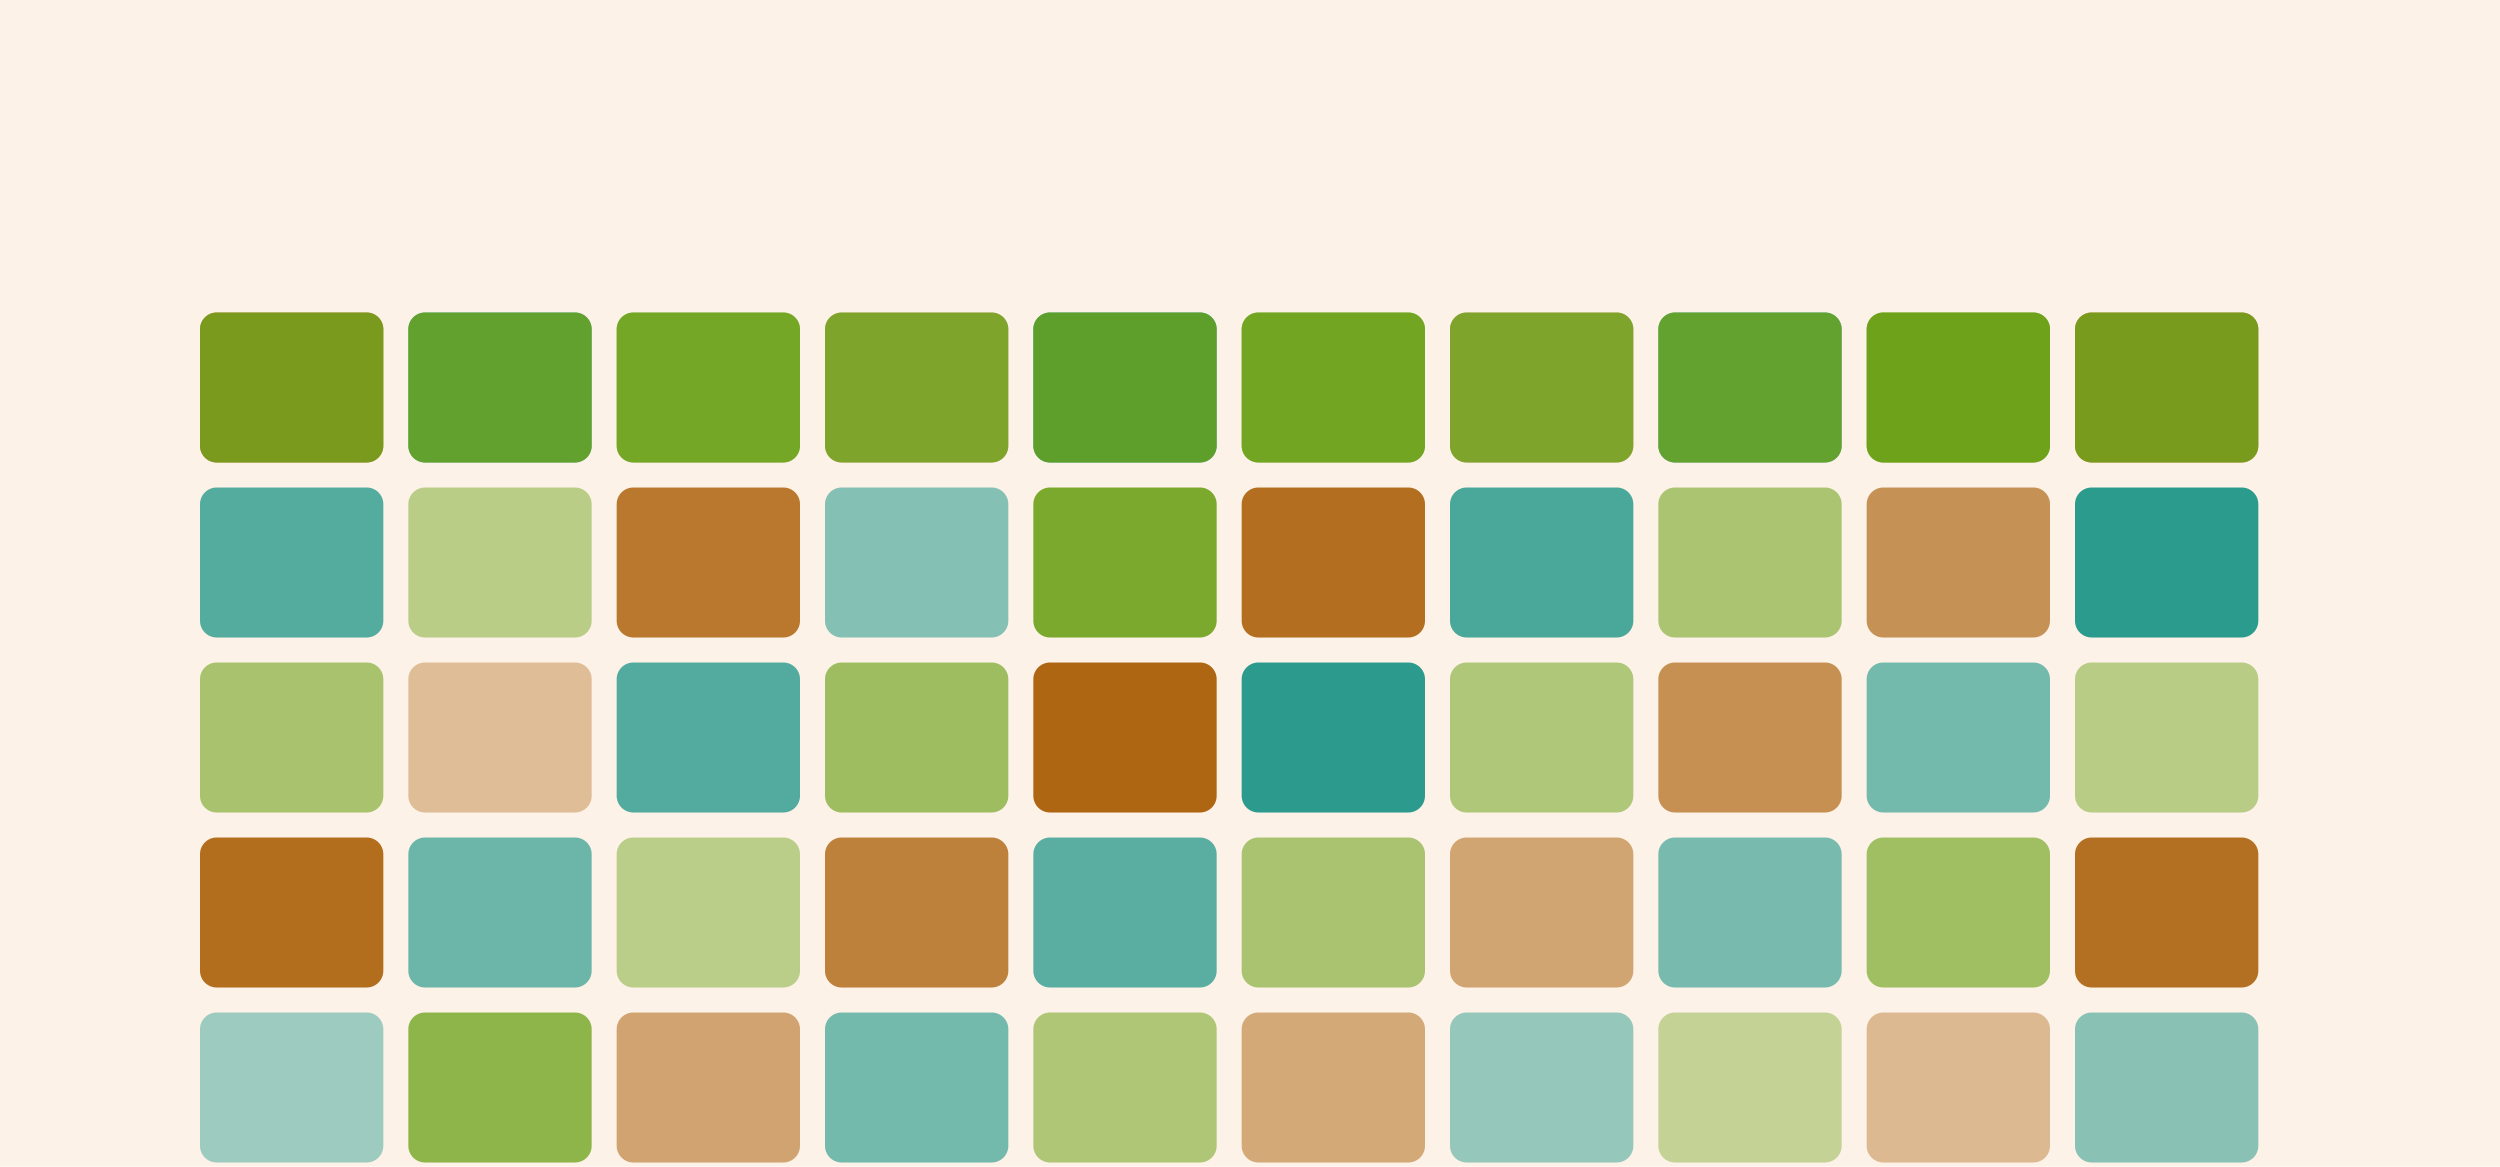
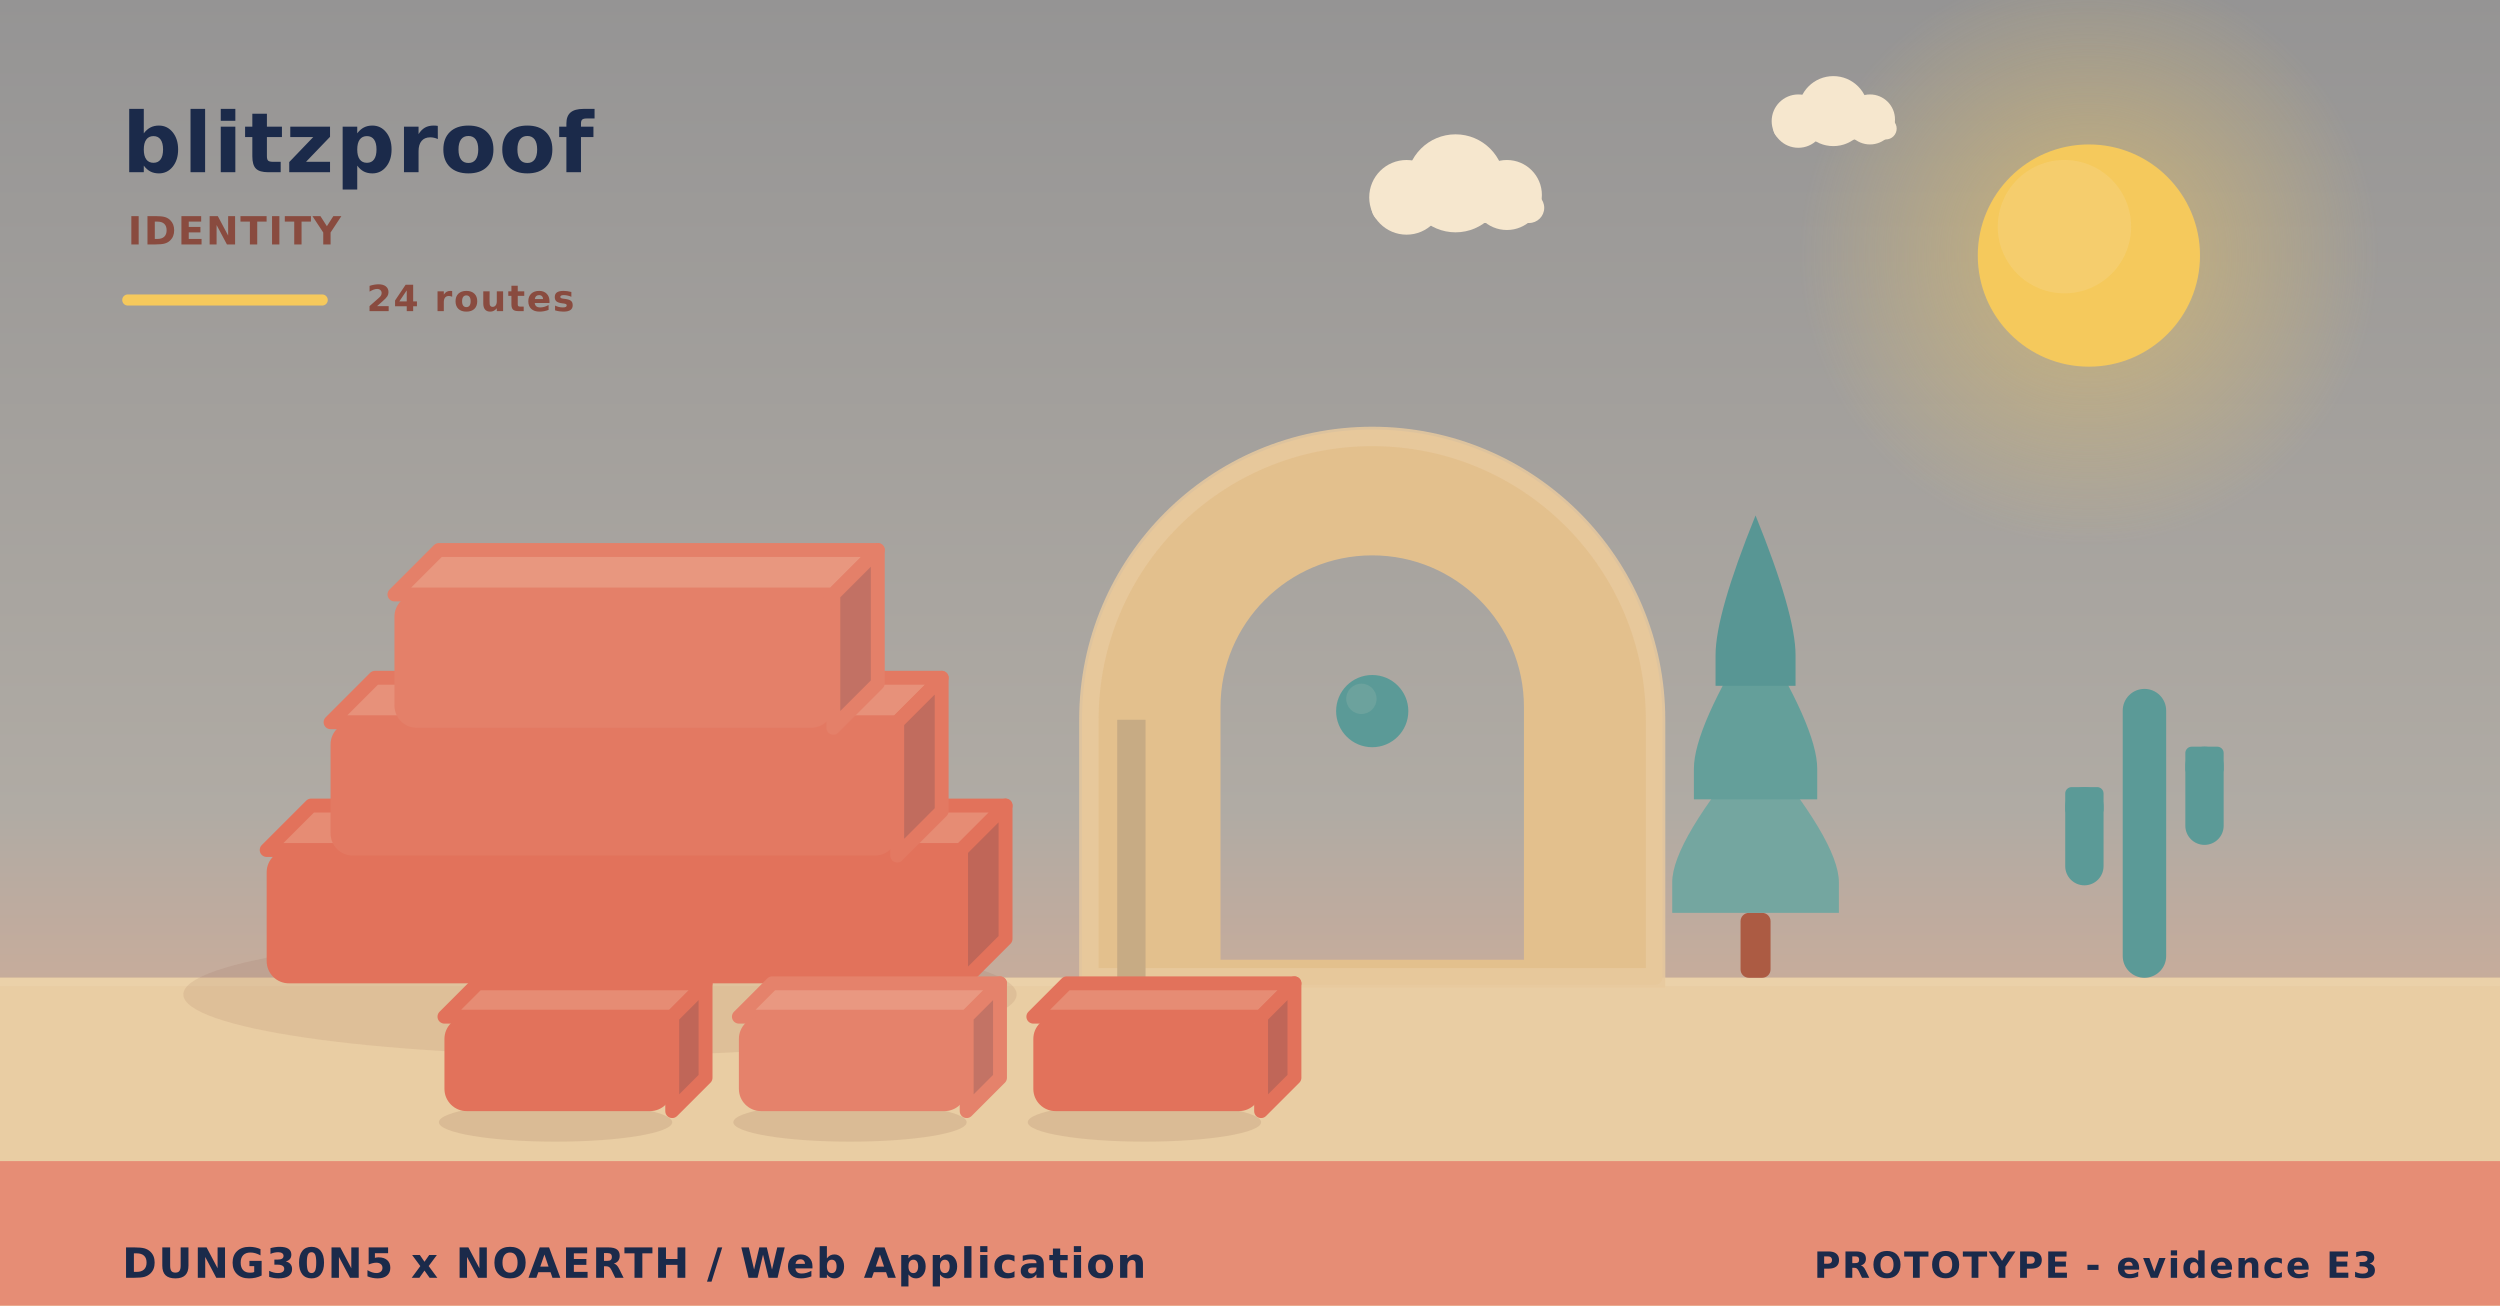
- <svg xmlns="http://www.w3.org/2000/svg" viewBox="0 0 1200 560" width="1200" height="560" role="img" aria-label="blitzproof hero">
-   <rect width="1200" height="560" fill="#fdf2e8" />
-   <defs>
-     <linearGradient id="gh" x1="0" y1="0" x2="1" y2="1">
-       <stop offset="0%" stop-color="#a95d05" />
-       <stop offset="100%" stop-color="#109081" />
-     </linearGradient>
-   </defs>
-   <rect x="96.00" y="150.00" width="88.00" height="72.00" rx="8.00" fill="#a95d05" opacity="0.70" />
-   <rect x="196.00" y="150.00" width="88.00" height="72.00" rx="8.00" fill="#109081" opacity="0.73" />
-   <rect x="296.00" y="150.00" width="88.00" height="72.00" rx="8.00" fill="#679f11" opacity="0.52" />
-   <rect x="396.00" y="150.00" width="88.00" height="72.00" rx="8.00" fill="#a95d05" opacity="0.37" />
-   <rect x="496.00" y="150.00" width="88.00" height="72.00" rx="8.00" fill="#109081" opacity="0.82" />
-   <rect x="596.00" y="150.00" width="88.00" height="72.00" rx="8.00" fill="#679f11" opacity="0.62" />
-   <rect x="696.00" y="150.00" width="88.00" height="72.00" rx="8.00" fill="#a95d05" opacity="0.39" />
-   <rect x="796.00" y="150.00" width="88.00" height="72.00" rx="8.00" fill="#109081" opacity="0.70" />
-   <rect x="896.00" y="150.00" width="88.00" height="72.00" rx="8.00" fill="#679f11" opacity="0.79" />
-   <rect x="996.00" y="150.00" width="88.00" height="72.00" rx="8.00" fill="#a95d05" opacity="0.69" />
-   <rect x="96.00" y="234.00" width="88.00" height="72.00" rx="8.00" fill="#109081" opacity="0.71" />
-   <rect x="196.00" y="234.00" width="88.00" height="72.00" rx="8.00" fill="#679f11" opacity="0.45" />
-   <rect x="296.00" y="234.00" width="88.00" height="72.00" rx="8.00" fill="#a95d05" opacity="0.82" />
-   <rect x="396.00" y="234.00" width="88.00" height="72.00" rx="8.00" fill="#109081" opacity="0.51" />
-   <rect x="496.00" y="234.00" width="88.00" height="72.00" rx="8.00" fill="#679f11" opacity="0.87" />
-   <rect x="596.00" y="234.00" width="88.00" height="72.00" rx="8.00" fill="#a95d05" opacity="0.88" />
-   <rect x="696.00" y="234.00" width="88.00" height="72.00" rx="8.00" fill="#109081" opacity="0.76" />
-   <rect x="796.00" y="234.00" width="88.00" height="72.00" rx="8.00" fill="#679f11" opacity="0.55" />
-   <rect x="896.00" y="234.00" width="88.00" height="72.00" rx="8.00" fill="#a95d05" opacity="0.65" />
-   <rect x="996.00" y="234.00" width="88.00" height="72.00" rx="8.00" fill="#109081" opacity="0.89" />
-   <rect x="96.00" y="318.00" width="88.00" height="72.00" rx="8.00" fill="#679f11" opacity="0.57" />
-   <rect x="196.00" y="318.00" width="88.00" height="72.00" rx="8.00" fill="#a95d05" opacity="0.36" />
-   <rect x="296.00" y="318.00" width="88.00" height="72.00" rx="8.00" fill="#109081" opacity="0.72" />
-   <rect x="396.00" y="318.00" width="88.00" height="72.00" rx="8.00" fill="#679f11" opacity="0.63" />
-   <rect x="496.00" y="318.00" width="88.00" height="72.00" rx="8.00" fill="#a95d05" opacity="0.94" />
-   <rect x="596.00" y="318.00" width="88.00" height="72.00" rx="8.00" fill="#109081" opacity="0.88" />
-   <rect x="696.00" y="318.00" width="88.00" height="72.00" rx="8.00" fill="#679f11" opacity="0.52" />
-   <rect x="796.00" y="318.00" width="88.00" height="72.00" rx="8.00" fill="#a95d05" opacity="0.66" />
-   <rect x="896.00" y="318.00" width="88.00" height="72.00" rx="8.00" fill="#109081" opacity="0.58" />
-   <rect x="996.00" y="318.00" width="88.00" height="72.00" rx="8.00" fill="#679f11" opacity="0.46" />
-   <rect x="96.00" y="402.00" width="88.00" height="72.00" rx="8.00" fill="#a95d05" opacity="0.89" />
-   <rect x="196.00" y="402.00" width="88.00" height="72.00" rx="8.00" fill="#109081" opacity="0.61" />
-   <rect x="296.00" y="402.00" width="88.00" height="72.00" rx="8.00" fill="#679f11" opacity="0.44" />
-   <rect x="396.00" y="402.00" width="88.00" height="72.00" rx="8.00" fill="#a95d05" opacity="0.76" />
-   <rect x="496.00" y="402.00" width="88.00" height="72.00" rx="8.00" fill="#109081" opacity="0.69" />
-   <rect x="596.00" y="402.00" width="88.00" height="72.00" rx="8.00" fill="#679f11" opacity="0.56" />
-   <rect x="696.00" y="402.00" width="88.00" height="72.00" rx="8.00" fill="#a95d05" opacity="0.52" />
-   <rect x="796.00" y="402.00" width="88.00" height="72.00" rx="8.00" fill="#109081" opacity="0.56" />
-   <rect x="896.00" y="402.00" width="88.00" height="72.00" rx="8.00" fill="#679f11" opacity="0.62" />
-   <rect x="996.00" y="402.00" width="88.00" height="72.00" rx="8.00" fill="#a95d05" opacity="0.87" />
-   <rect x="96.00" y="486.00" width="88.00" height="72.00" rx="8.00" fill="#109081" opacity="0.40" />
-   <rect x="196.00" y="486.00" width="88.00" height="72.00" rx="8.00" fill="#679f11" opacity="0.74" />
-   <rect x="296.00" y="486.00" width="88.00" height="72.00" rx="8.00" fill="#a95d05" opacity="0.53" />
-   <rect x="396.00" y="486.00" width="88.00" height="72.00" rx="8.00" fill="#109081" opacity="0.58" />
-   <rect x="496.00" y="486.00" width="88.00" height="72.00" rx="8.00" fill="#679f11" opacity="0.53" />
-   <rect x="596.00" y="486.00" width="88.00" height="72.00" rx="8.00" fill="#a95d05" opacity="0.49" />
-   <rect x="696.00" y="486.00" width="88.00" height="72.00" rx="8.00" fill="#109081" opacity="0.44" />
-   <rect x="796.00" y="486.00" width="88.00" height="72.00" rx="8.00" fill="#679f11" opacity="0.38" />
-   <rect x="896.00" y="486.00" width="88.00" height="72.00" rx="8.00" fill="#a95d05" opacity="0.38" />
-   <rect x="996.00" y="486.00" width="88.00" height="72.00" rx="8.00" fill="#109081" opacity="0.49" />
+ <svg xmlns="http://www.w3.org/2000/svg" width="900" height="470" viewBox="0 0 900 470" role="img" aria-label="blitzproof - identity">
+   <linearGradient id="skyh" x1="0" y1="0" x2="0" y2="1">
+     <stop offset="0" stop-color="#959494" />
+     <stop offset="0.62" stop-color="#b0aba4" />
+     <stop offset="1" stop-color="#f3ad8a" />
+   </linearGradient>
+   <rect width="900" height="470" fill="url(#skyh)" />
+   <radialGradient id="sunh">
+     <stop offset="0.35" stop-color="#f5c95c" stop-opacity="0.34" />
+     <stop offset="1" stop-color="#f5c95c" stop-opacity="0" />
+   </radialGradient>
+   <circle cx="752" cy="92" r="104" fill="url(#sunh)" />
+   <circle cx="752" cy="92" r="40" fill="#f5c95c" />
+   <circle cx="743.2" cy="81.6" r="24" fill="#f5d27e" opacity="0.5" />
  <g>
-     <rect x="96.00" y="150.00" width="88.00" height="72.00" rx="8.00" fill="#679f11" opacity="0.80" />
-     <animate attributeName="opacity" values="0.25;1.0;0.25" dur="7.6s" begin="2.78s" repeatCount="indefinite" />
+     <circle cx="524" cy="66" r="17.64" fill="#f6e7ce" />
+     <circle cx="506.36" cy="71.04" r="13.44" fill="#f6e7ce" />
+     <circle cx="542.48" cy="70.2" r="12.6" fill="#f6e7ce" />
+     <rect x="493.76" y="69.36" width="62.16" height="10.92" rx="5.46" fill="#f6e7ce" />
+     <animateTransform attributeName="transform" type="translate" values="0 0;24 0;0 0" dur="36s" begin="0s" repeatCount="indefinite" />
  </g>
  <g>
-     <rect x="196.00" y="150.00" width="88.00" height="72.00" rx="8.00" fill="#679f11" opacity="0.80" />
-     <animate attributeName="opacity" values="0.25;1.0;0.25" dur="7.6s" begin="3.1s" repeatCount="indefinite" />
+     <circle cx="660" cy="40" r="12.6" fill="#f6e7ce" />
+     <circle cx="647.4" cy="43.6" r="9.6" fill="#f6e7ce" />
+     <circle cx="673.2" cy="43" r="9" fill="#f6e7ce" />
+     <rect x="638.4" y="42.4" width="44.4" height="7.8" rx="3.9" fill="#f6e7ce" />
+     <animateTransform attributeName="transform" type="translate" values="0 0;-18 0;0 0" dur="46s" begin="3s" repeatCount="indefinite" />
+   </g>
+   <rect x="0" y="352" width="900" height="118" fill="#e9cda3" />
+   <rect x="0" y="352" width="900" height="3" fill="#ebd1a9" />
+   <text x="44" y="62" font-family="Verdana,DejaVu Sans,sans-serif" font-size="30" font-weight="700" letter-spacing="0.6" fill="#1b2a4a" text-anchor="start">blitzproof</text>
+   <text x="46" y="88" font-family="Verdana,DejaVu Sans,sans-serif" font-size="14" font-weight="700" letter-spacing="0.6" fill="#894b3f" text-anchor="start">IDENTITY</text>
+   <rect x="44" y="106" width="74" height="4" rx="2" fill="#f5c95c" />
+   <text x="132" y="112" font-family="Verdana,DejaVu Sans,sans-serif" font-size="13" font-weight="700" letter-spacing="0.6" fill="#894b3f" text-anchor="start">24 routes</text>
+   <ellipse cx="216" cy="358" rx="150" ry="22" fill="rgba(138,90,68,0.11)" />
+   <g>
+     <path d="M96,306 L346,306 L362,290 L112,290 Z" fill="#e68c74" stroke="#e2725b" stroke-width="5" stroke-linejoin="round" />
+     <path d="M346,306 L362,290 L362,338 L346,354 Z" fill="#c06658" stroke="#e2725b" stroke-width="5" stroke-linejoin="round" />
+     <rect x="96" y="306" width="250" height="48" rx="8" fill="#e2725b" />
+     <animateTransform attributeName="transform" type="translate" values="0 10;0 0" dur="0.9s" begin="0s" fill="freeze" />
  </g>
  <g>
-     <rect x="296.00" y="150.00" width="88.00" height="72.00" rx="8.00" fill="#679f11" opacity="0.80" />
-     <animate attributeName="opacity" values="0.25;1.0;0.25" dur="7.6s" begin="3.42s" repeatCount="indefinite" />
+     <path d="M119,260 L323,260 L339,244 L135,244 Z" fill="#e7917a" stroke="#e37962" stroke-width="5" stroke-linejoin="round" />
+     <path d="M323,260 L339,244 L339,292 L323,308 Z" fill="#c16c5e" stroke="#e37962" stroke-width="5" stroke-linejoin="round" />
+     <rect x="119" y="260" width="204" height="48" rx="8" fill="#e37962" />
+     <animateTransform attributeName="transform" type="translate" values="0 10;0 0" dur="0.9s" begin="0.28s" fill="freeze" />
  </g>
  <g>
-     <rect x="396.00" y="150.00" width="88.00" height="72.00" rx="8.00" fill="#679f11" opacity="0.80" />
-     <animate attributeName="opacity" values="0.25;1.0;0.25" dur="7.6s" begin="3.74s" repeatCount="indefinite" />
+     <path d="M142,214 L300,214 L316,198 L158,198 Z" fill="#e8977f" stroke="#e48069" stroke-width="5" stroke-linejoin="round" />
+     <path d="M300,214 L316,198 L316,246 L300,262 Z" fill="#c27164" stroke="#e48069" stroke-width="5" stroke-linejoin="round" />
+     <rect x="142" y="214" width="158" height="48" rx="8" fill="#e48069" />
+     <animateTransform attributeName="transform" type="translate" values="0 10;0 0" dur="0.9s" begin="0.56s" fill="freeze" />
  </g>
+   <path d="M392,352 L392,259.12 A102,102 0 0 1 596,259.12 L596,352 Z M436.88,348 L436.88,254.55 A57.12,57.12 0 0 1 551.12,254.55 L551.12,348 Z" fill="#e3c08d" fill-rule="evenodd" stroke="#e3c08d" stroke-width="5" stroke-linejoin="round" />
+   <path d="M392,352 L392,259.12 A102,102 0 0 1 596,259.12 L596,352 Z" fill="none" stroke="#e8c99d" stroke-width="7" stroke-linecap="round" opacity="0.85" />
+   <rect x="402.2" y="259.12" width="10.2" height="92.88" fill="#c7ab84" />
  <g>
-     <rect x="496.00" y="150.00" width="88.00" height="72.00" rx="8.00" fill="#679f11" opacity="0.80" />
-     <animate attributeName="opacity" values="0.25;1.0;0.25" dur="7.6s" begin="4.06s" repeatCount="indefinite" />
+     <circle cx="494" cy="256" r="13" fill="#5b9a97" />
+     <circle cx="490.1" cy="251.58" r="5.46" fill="#7aa9a2" opacity="0.55" />
+     <animate attributeName="opacity" values="0.78;1;0.78" dur="5.2s" begin="0s" repeatCount="indefinite" />
  </g>
+   <rect x="626.6" y="328.64" width="10.8" height="23.36" rx="3" fill="#ac5b43" />
+   <path d="M632,267.32 Q602,302.89 602,317.6 Q602,328.64 602,328.64 L662,328.64 Q662,328.64 662,317.6 Q662,302.89 632,267.32 Z" fill="#74a6a0" />
+   <path d="M632,226.44 Q609.8,262.01 609.8,276.72 Q609.8,287.76 609.8,287.76 L654.2,287.76 Q654.2,287.76 654.2,276.72 Q654.2,262.01 632,226.44 Z" fill="#649f9a" />
+   <path d="M632,185.56 Q617.6,221.13 617.6,235.84 Q617.6,246.88 617.6,246.88 L646.4,246.88 Q646.4,246.88 646.4,235.84 Q646.4,221.13 632,185.56 Z" fill="#589694" />
+   <rect x="764.18" y="248" width="15.64" height="104" rx="7.82" fill="#5b9a97" />
+   <rect x="743.48" y="283.36" width="13.8" height="35.36" rx="6.9" fill="#5b9a97" />
+   <rect x="743.48" y="283.36" width="13.8" height="10.4" rx="2.3" fill="#5b9a97" />
+   <rect x="786.72" y="268.8" width="13.8" height="35.36" rx="6.9" fill="#5b9a97" />
+   <rect x="786.72" y="268.8" width="13.8" height="10.4" rx="2.3" fill="#5b9a97" />
+   <ellipse cx="200" cy="404" rx="42" ry="7" fill="rgba(138,90,68,0.15)" />
  <g>
-     <rect x="596.00" y="150.00" width="88.00" height="72.00" rx="8.00" fill="#679f11" opacity="0.80" />
-     <animate attributeName="opacity" values="0.25;1.0;0.25" dur="7.6s" begin="4.38s" repeatCount="indefinite" />
+     <path d="M160,366 L242,366 L254,354 L172,354 Z" fill="#e68c74" stroke="#e2725b" stroke-width="5" stroke-linejoin="round" />
+     <path d="M242,366 L254,354 L254,388 L242,400 Z" fill="#c06658" stroke="#e2725b" stroke-width="5" stroke-linejoin="round" />
+     <rect x="160" y="366" width="82" height="34" rx="8" fill="#e2725b" />
+     <animateTransform attributeName="transform" type="translate" values="0 10;0 0" dur="0.7s" begin="0.8s" fill="freeze" />
  </g>
+   <ellipse cx="306" cy="404" rx="42" ry="7" fill="rgba(138,90,68,0.15)" />
  <g>
-     <rect x="696.00" y="150.00" width="88.00" height="72.00" rx="8.00" fill="#679f11" opacity="0.80" />
-     <animate attributeName="opacity" values="0.25;1.0;0.25" dur="7.6s" begin="4.7s" repeatCount="indefinite" />
+     <path d="M266,366 L348,366 L360,354 L278,354 Z" fill="#e99881" stroke="#e5826b" stroke-width="5" stroke-linejoin="round" />
+     <path d="M348,366 L360,354 L360,388 L348,400 Z" fill="#c37365" stroke="#e5826b" stroke-width="5" stroke-linejoin="round" />
+     <rect x="266" y="366" width="82" height="34" rx="8" fill="#e5826b" />
+     <animateTransform attributeName="transform" type="translate" values="0 10;0 0" dur="0.7s" begin="0.95s" fill="freeze" />
  </g>
+   <ellipse cx="412" cy="404" rx="42" ry="7" fill="rgba(138,90,68,0.15)" />
  <g>
-     <rect x="796.00" y="150.00" width="88.00" height="72.00" rx="8.00" fill="#679f11" opacity="0.80" />
-     <animate attributeName="opacity" values="0.25;1.0;0.25" dur="7.6s" begin="5.02s" repeatCount="indefinite" />
+     <path d="M372,366 L454,366 L466,354 L384,354 Z" fill="#e68c74" stroke="#e2725b" stroke-width="5" stroke-linejoin="round" />
+     <path d="M454,366 L466,354 L466,388 L454,400 Z" fill="#c06658" stroke="#e2725b" stroke-width="5" stroke-linejoin="round" />
+     <rect x="372" y="366" width="82" height="34" rx="8" fill="#e2725b" />
+     <animateTransform attributeName="transform" type="translate" values="0 10;0 0" dur="0.7s" begin="1.1s" fill="freeze" />
  </g>
-   <g>
-     <rect x="896.00" y="150.00" width="88.00" height="72.00" rx="8.00" fill="#679f11" opacity="0.80" />
-     <animate attributeName="opacity" values="0.25;1.0;0.25" dur="7.6s" begin="5.34s" repeatCount="indefinite" />
-   </g>
-   <g>
-     <rect x="996.00" y="150.00" width="88.00" height="72.00" rx="8.00" fill="#679f11" opacity="0.80" />
-     <animate attributeName="opacity" values="0.25;1.0;0.25" dur="7.6s" begin="5.66s" repeatCount="indefinite" />
-   </g>
+   <rect x="0" y="418" width="900" height="52" rx="0" fill="#e68972" opacity="0.94" />
+   <text x="44" y="460" font-family="Verdana,DejaVu Sans,sans-serif" font-size="15" font-weight="700" letter-spacing="0.6" fill="#1b2a4a" text-anchor="start">DUNG30N5 x NOAERTH  /  Web Application</text>
+   <text x="856" y="460" font-family="Verdana,DejaVu Sans,sans-serif" font-size="13" font-weight="700" letter-spacing="0.6" fill="#1b2a4a" text-anchor="end">PROTOTYPE  -  evidence E3</text>
</svg>
